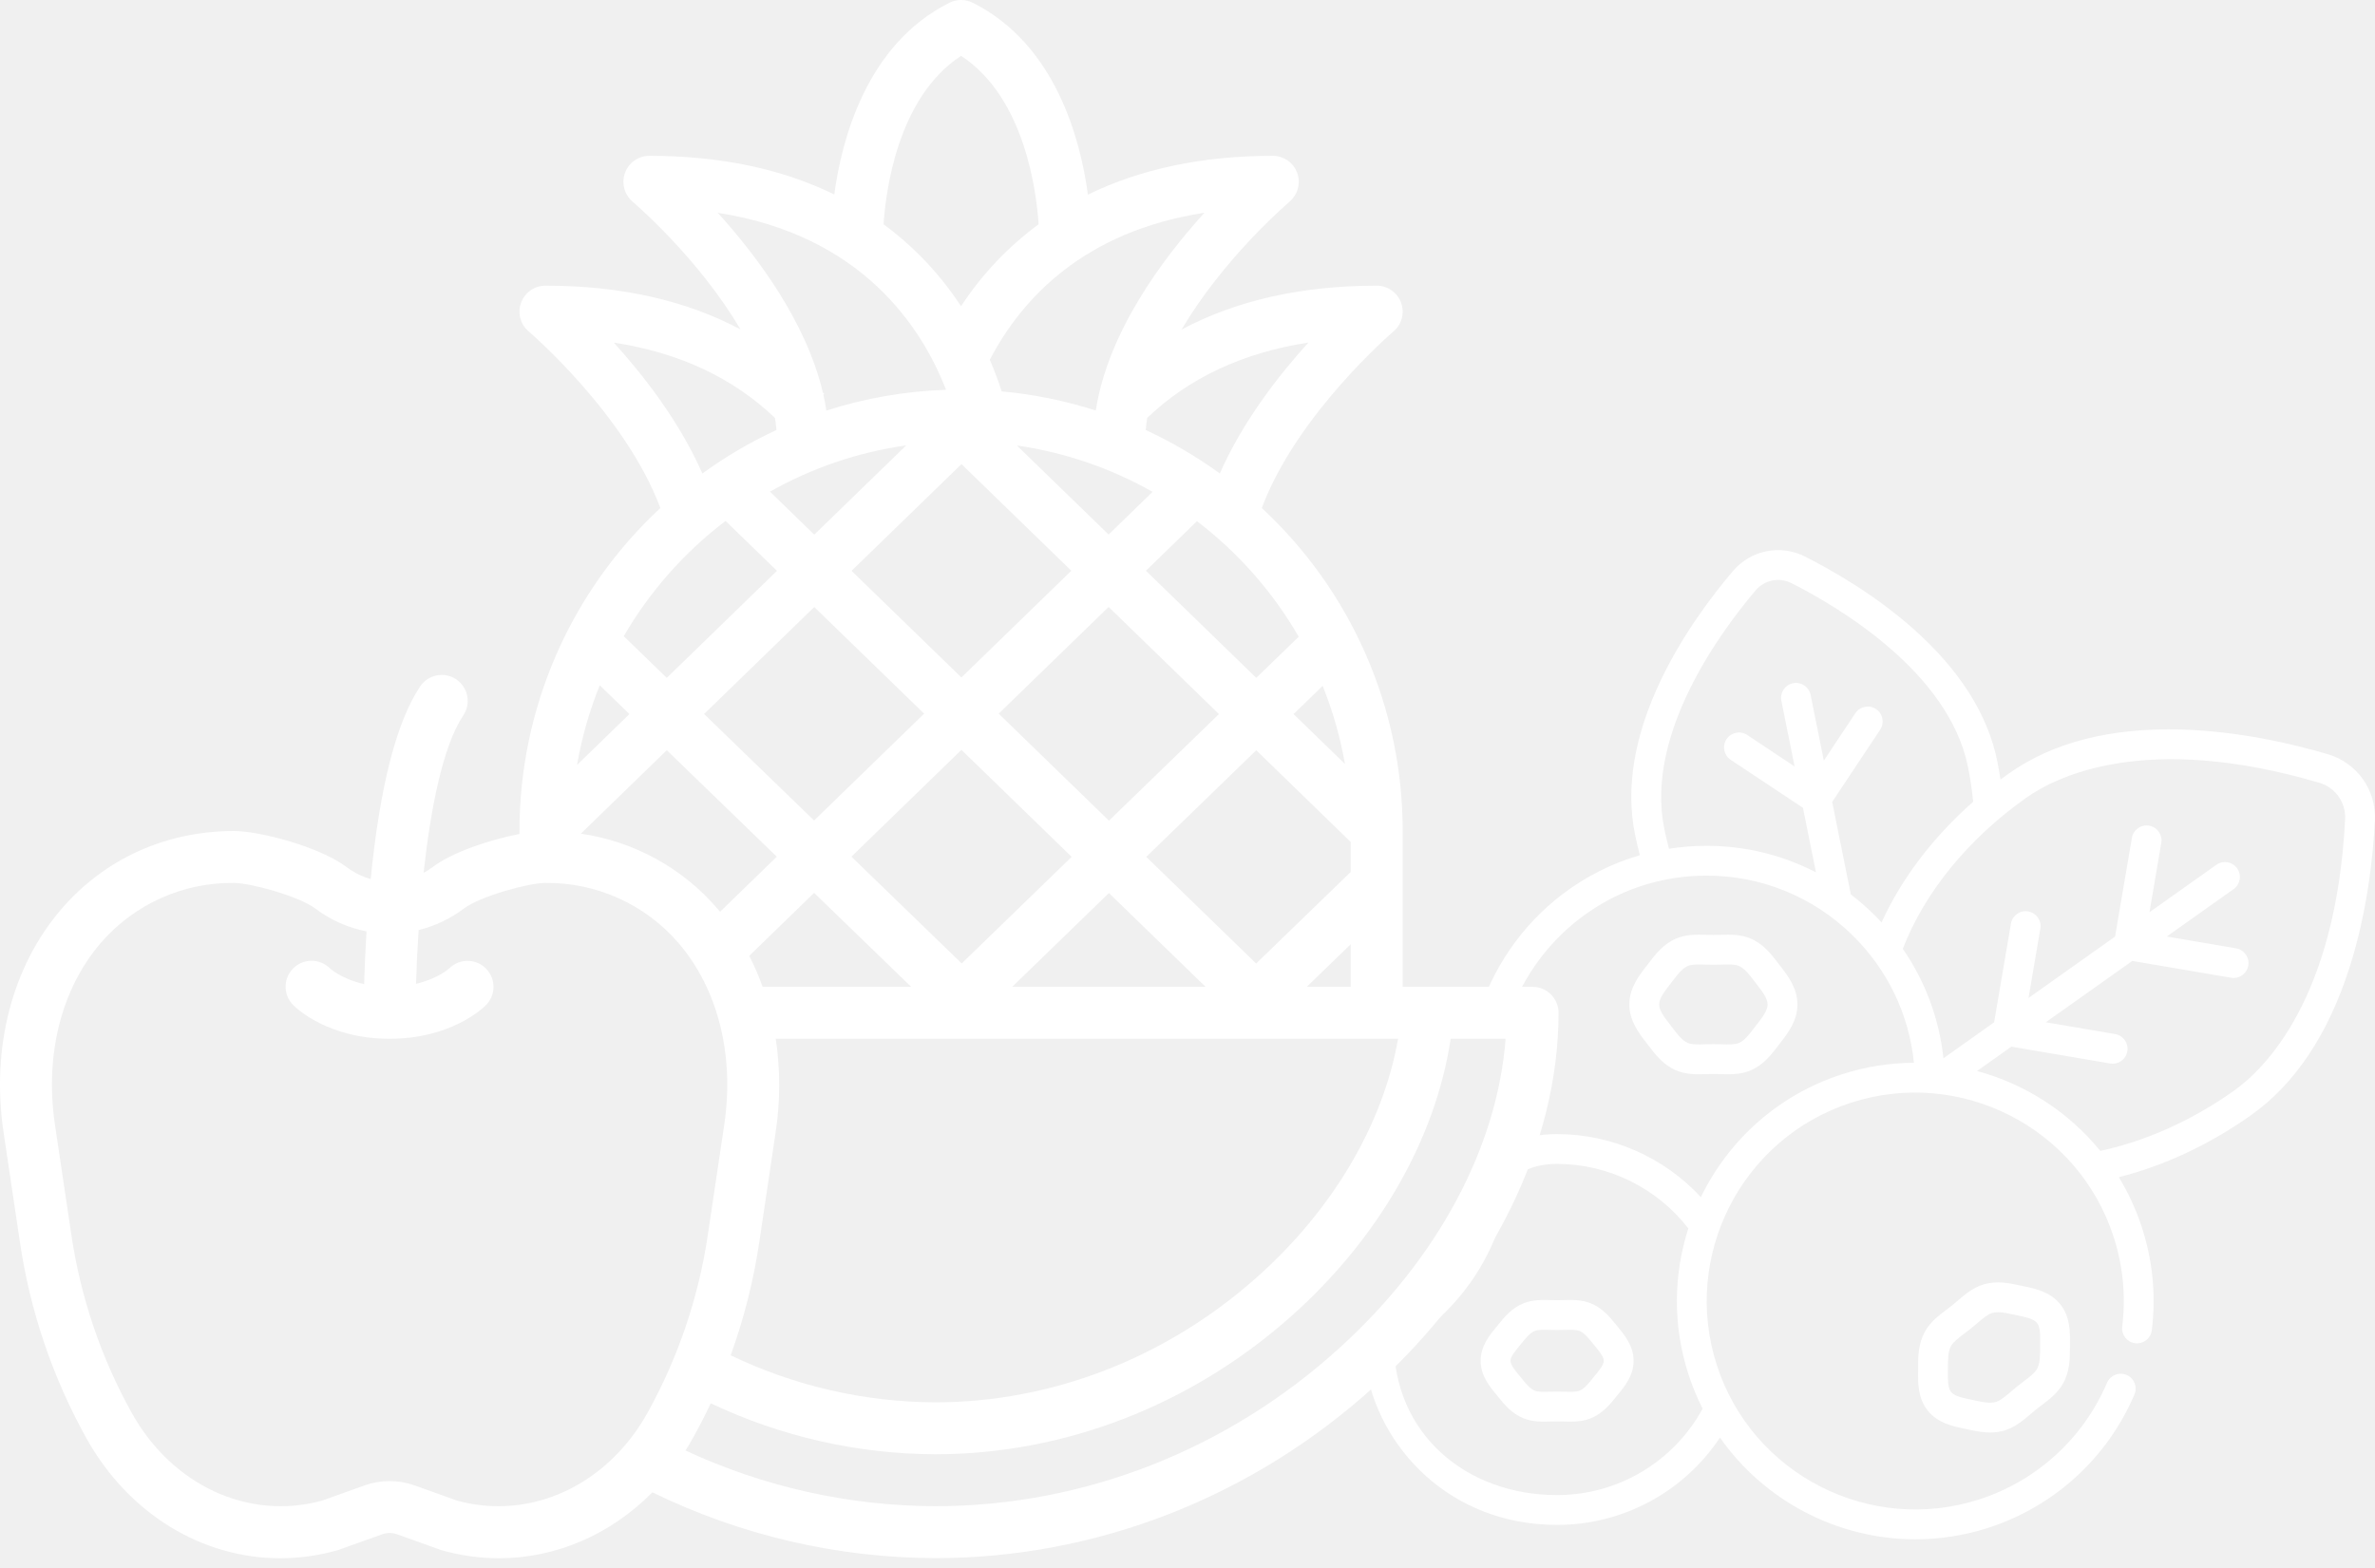
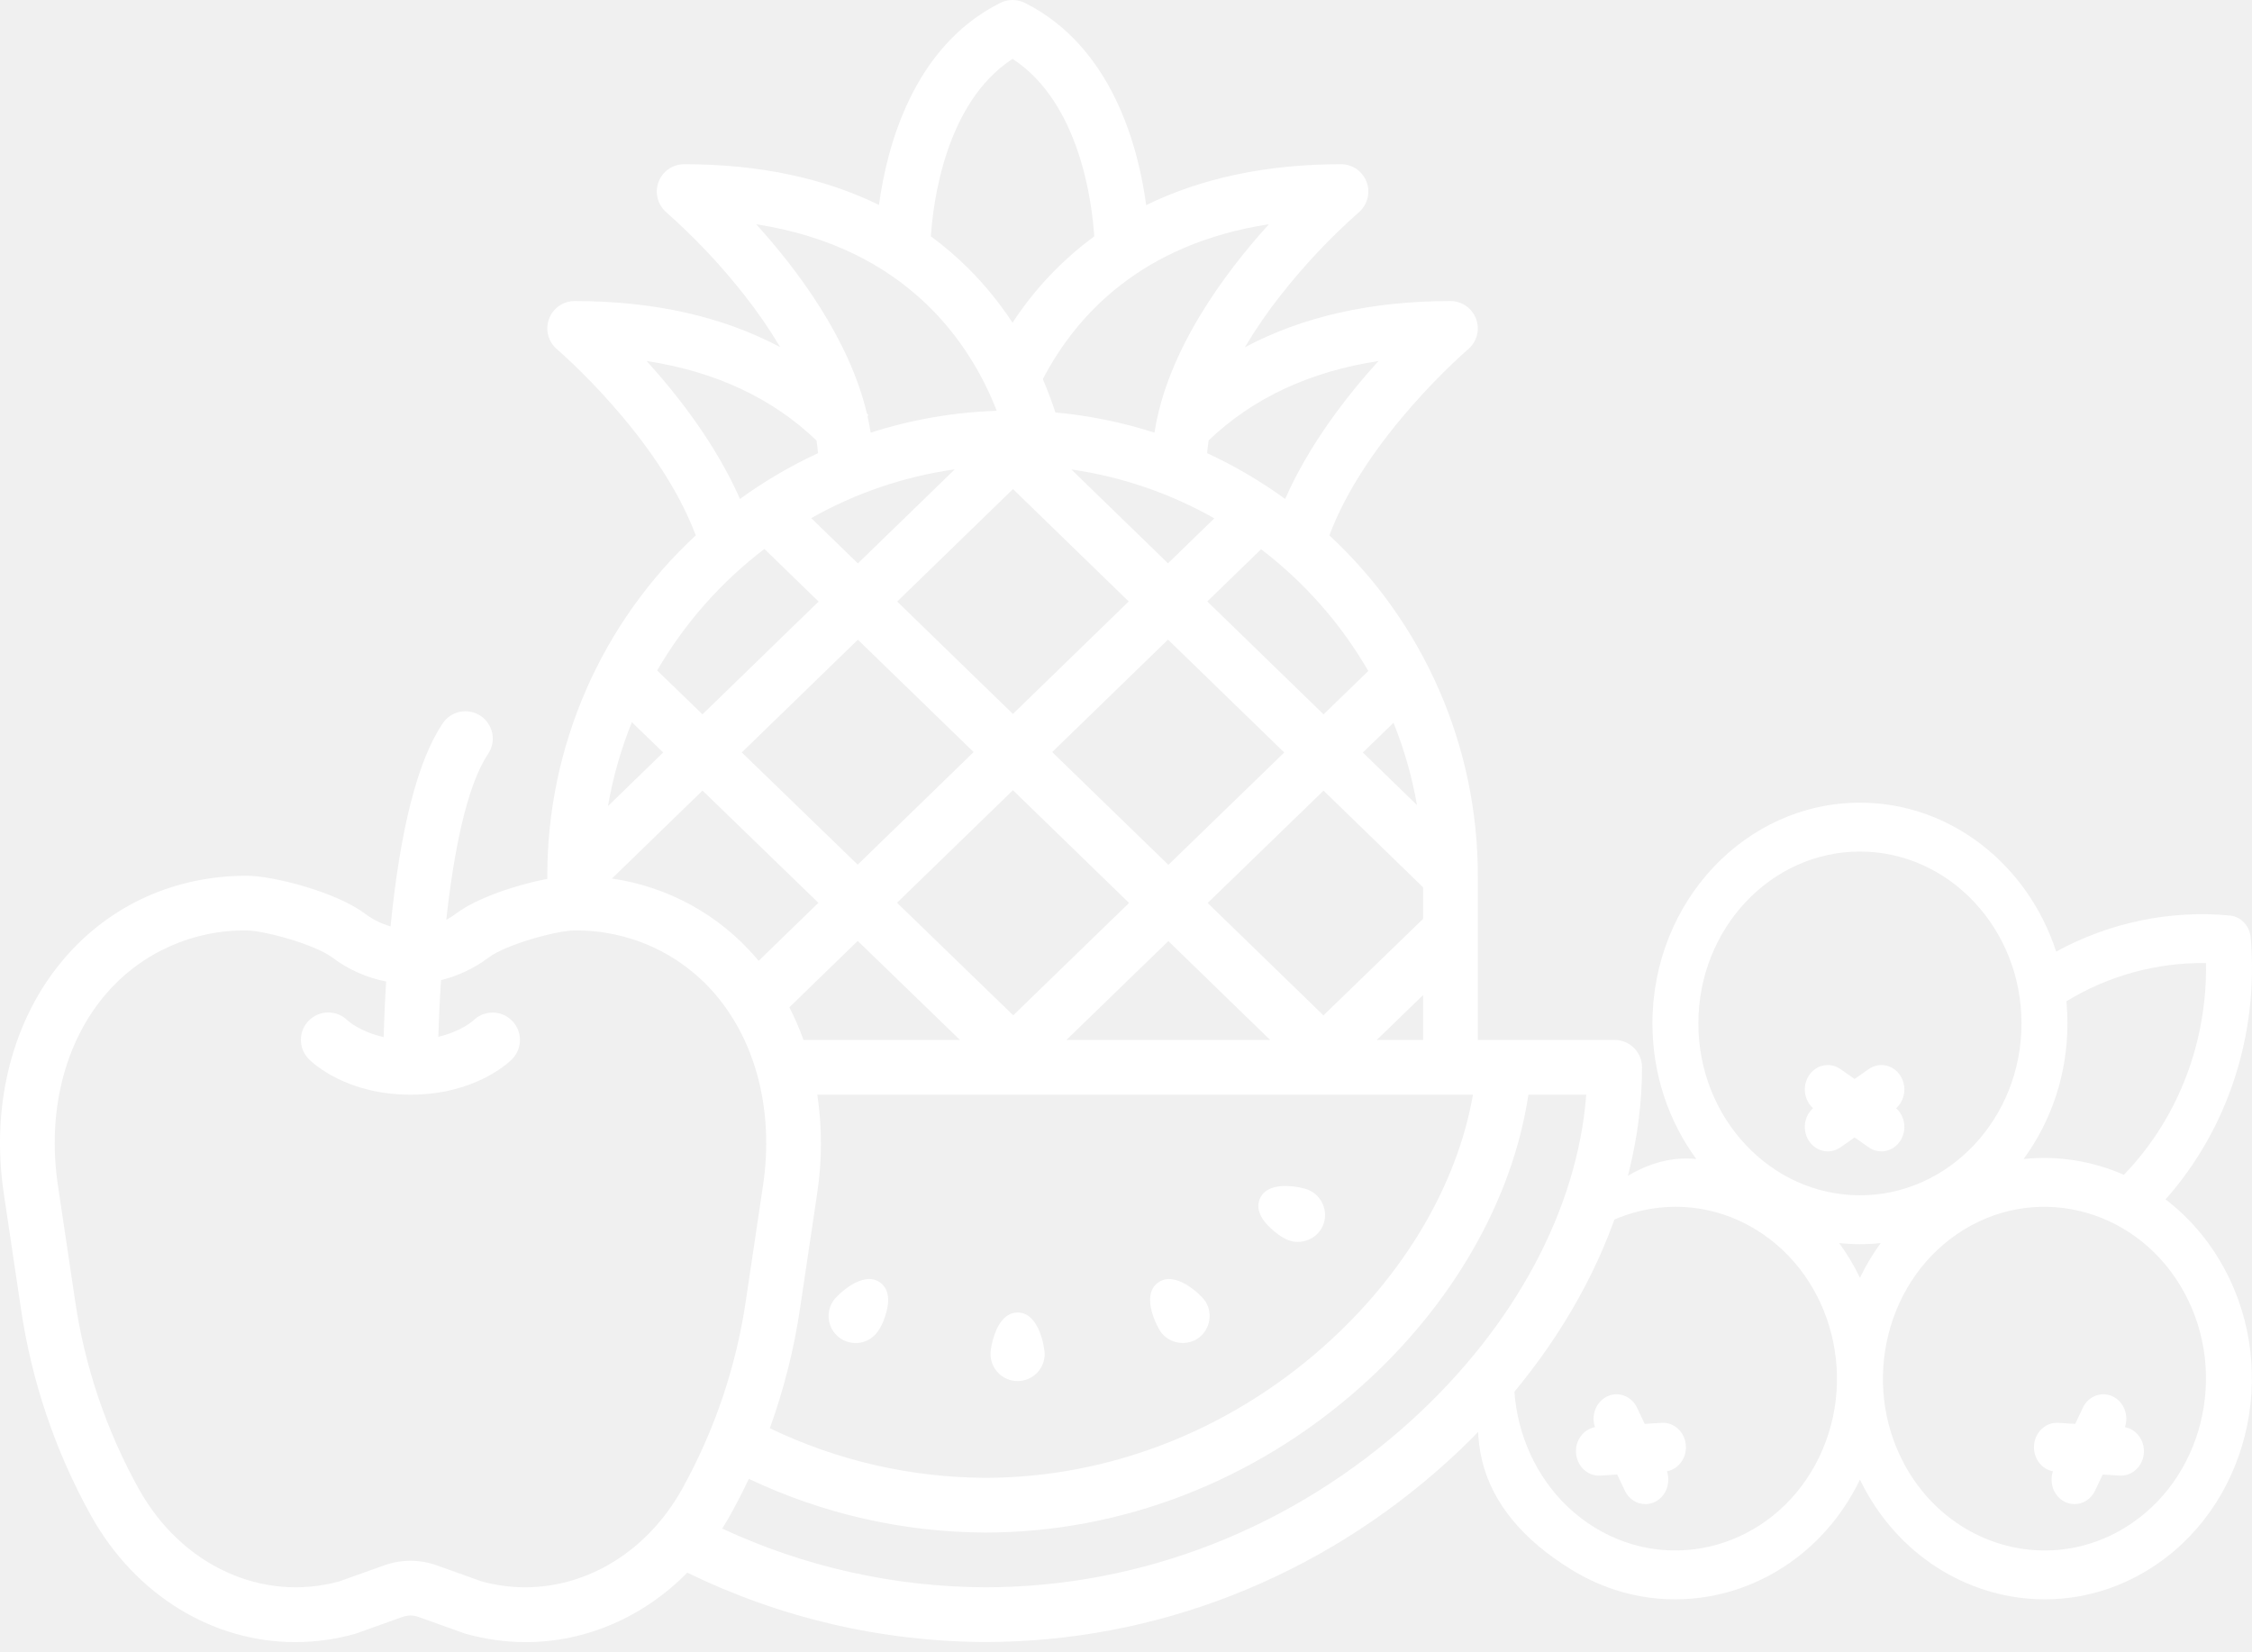
- <svg xmlns="http://www.w3.org/2000/svg" width="150" height="99" viewBox="0 0 150 99" fill="none">
-   <g clip-path="url(#clip0)">
-     <path d="M147.017 47.646C144.802 46.994 141.4 46.194 137.765 46.089C133.318 45.961 129.654 46.897 126.871 48.87C126.694 48.996 126.52 49.123 126.347 49.252C126.288 48.861 126.219 48.469 126.141 48.08C125.547 45.133 123.763 42.323 120.84 39.726C118.456 37.609 115.804 36.075 114 35.161C112.446 34.374 110.575 34.751 109.447 36.078C108.138 37.62 106.287 40.062 104.91 42.937C103.221 46.463 102.666 49.746 103.259 52.693C103.35 53.14 103.454 53.587 103.57 54.028C101.81 54.538 100.152 55.373 98.659 56.511C96.106 58.458 94.209 61.221 93.32 64.289C93.175 64.789 93.463 65.311 93.962 65.456C94.462 65.601 94.984 65.313 95.129 64.814C95.907 62.13 97.566 59.713 99.801 58.009C102.109 56.249 104.868 55.318 107.779 55.318C111.23 55.318 114.492 56.644 116.964 59.051C119.199 61.227 120.569 64.071 120.879 67.141C119.367 67.148 117.83 67.385 116.316 67.876C112.265 69.19 109.15 72.071 107.424 75.631C105.101 73.117 101.797 71.648 98.345 71.648C97.225 71.648 96.683 71.815 95.651 72.095C96.171 72.095 95.683 72.087 95.651 72.095L95.334 74.046C95.143 78.698 92.095 83.778 86.246 86.257C87.016 91.397 91.538 96.337 98.345 96.337C102.506 96.337 106.352 94.248 108.629 90.821C111.441 94.837 116.078 97.247 120.972 97.247C122.508 97.247 124.069 97.01 125.607 96.511C129.744 95.168 133.098 92.103 134.807 88.099C135.012 87.621 134.789 87.067 134.311 86.863C133.832 86.659 133.279 86.881 133.075 87.359C131.579 90.862 128.646 93.545 125.026 94.719C118.119 96.96 110.677 93.164 108.436 86.257C106.195 79.35 109.991 71.908 116.898 69.668C123.805 67.427 131.247 71.223 133.488 78.13C134.089 79.982 134.272 81.893 134.034 83.81C133.97 84.326 134.336 84.796 134.853 84.86C135.367 84.924 135.839 84.558 135.903 84.042C136.176 81.849 135.966 79.665 135.279 77.548C134.911 76.412 134.418 75.35 133.822 74.37C136.699 73.642 139.563 72.301 142.172 70.451C144.955 68.478 147.051 65.329 148.401 61.091C149.505 57.627 149.877 54.151 149.994 51.846C150.093 49.918 148.868 48.191 147.017 47.646ZM98.345 94.453C92.576 94.453 88.032 90.562 88.032 84.794C94.127 81.238 92.576 73.531 98.345 73.531C101.577 73.531 104.657 75.051 106.631 77.608C105.698 80.511 105.633 83.722 106.644 86.838C106.888 87.591 107.188 88.309 107.534 88.994C105.697 92.362 102.178 94.453 98.345 94.453ZM105.41 53.62C105.296 53.191 105.194 52.756 105.106 52.32C103.897 46.322 108.743 39.816 110.883 37.298C111.444 36.637 112.375 36.449 113.149 36.841C116.097 38.334 123.085 42.455 124.294 48.453C124.439 49.173 124.549 49.905 124.62 50.627C124.621 50.635 124.623 50.642 124.624 50.649C122.088 52.885 120.095 55.506 118.836 58.274C118.655 58.079 118.47 57.888 118.278 57.702C117.838 57.273 117.376 56.874 116.895 56.507L115.716 50.662L118.748 46.1C119.035 45.667 118.918 45.082 118.484 44.795C118.051 44.507 117.467 44.625 117.179 45.058L115.19 48.051L114.353 43.901C114.251 43.391 113.754 43.061 113.244 43.164C112.734 43.266 112.404 43.763 112.507 44.273L113.344 48.423L110.351 46.434C109.917 46.146 109.333 46.264 109.045 46.697C108.757 47.131 108.875 47.715 109.308 48.003L113.87 51.034L114.692 55.111C112.579 54.016 110.22 53.435 107.779 53.435C106.977 53.435 106.186 53.498 105.41 53.62ZM148.113 51.75C147.532 63.155 143.002 67.553 141.082 68.915C138.445 70.784 135.538 72.09 132.65 72.709C130.64 70.239 127.899 68.482 124.865 67.662L127.033 66.124L133.272 67.186C133.325 67.195 133.379 67.2 133.431 67.2C133.882 67.2 134.28 66.875 134.358 66.416C134.446 65.903 134.101 65.416 133.588 65.329L129.207 64.583L134.672 60.708L140.911 61.77C140.964 61.779 141.018 61.784 141.07 61.784C141.521 61.784 141.919 61.459 141.997 61C142.085 60.487 141.74 60.001 141.227 59.913L136.845 59.167L141.069 56.172C141.494 55.872 141.594 55.284 141.293 54.86C140.992 54.435 140.404 54.335 139.98 54.636L135.756 57.631L136.502 53.249C136.59 52.736 136.245 52.25 135.732 52.163C135.22 52.075 134.733 52.42 134.646 52.933L133.583 59.171L128.117 63.047L128.864 58.665C128.951 58.152 128.606 57.666 128.093 57.578C127.581 57.491 127.094 57.836 127.007 58.349L125.944 64.587L122.743 66.857C122.475 64.357 121.593 61.992 120.176 59.944C121.556 56.372 124.311 52.994 127.961 50.407C129.881 49.045 135.531 46.227 146.485 49.453C147.497 49.751 148.167 50.696 148.113 51.75Z" fill="white" />
-     <path d="M104.134 66.078C104.537 66.606 105.037 67.264 105.842 67.615C106.491 67.897 107.174 67.876 107.776 67.857C108.067 67.848 108.361 67.848 108.651 67.857C108.806 67.862 108.966 67.867 109.13 67.867C109.603 67.867 110.103 67.825 110.585 67.615C111.389 67.264 111.89 66.606 112.293 66.078C112.337 66.019 112.381 65.962 112.425 65.906L112.44 65.886C112.922 65.265 113.521 64.492 113.521 63.458C113.521 62.425 112.922 61.652 112.44 61.031L112.425 61.011C112.381 60.955 112.337 60.897 112.293 60.839C111.89 60.31 111.389 59.652 110.585 59.302C109.937 59.019 109.254 59.041 108.651 59.059C108.36 59.069 108.066 59.069 107.776 59.059C107.173 59.04 106.491 59.019 105.842 59.302C105.038 59.652 104.537 60.31 104.135 60.838C104.09 60.897 104.046 60.954 104.002 61.011L103.986 61.031C103.505 61.652 102.906 62.425 102.906 63.458C102.906 64.492 103.505 65.264 103.986 65.885L104.002 65.905C104.046 65.962 104.09 66.019 104.134 66.078ZM105.475 62.185L105.491 62.165C105.538 62.104 105.585 62.042 105.633 61.979C105.945 61.57 106.24 61.183 106.595 61.028C106.855 60.915 107.274 60.928 107.717 60.942C108.047 60.952 108.381 60.952 108.71 60.942C109.154 60.928 109.572 60.915 109.833 61.028C110.188 61.183 110.482 61.57 110.794 61.98C110.842 62.042 110.889 62.104 110.936 62.165L110.952 62.185C111.305 62.64 111.637 63.069 111.637 63.458C111.637 63.847 111.304 64.277 110.952 64.732L110.936 64.751C110.889 64.812 110.842 64.874 110.794 64.937C110.482 65.347 110.188 65.733 109.833 65.888C109.573 66.002 109.154 65.989 108.711 65.974C108.546 65.969 108.379 65.964 108.214 65.964C108.048 65.964 107.882 65.969 107.717 65.974C107.274 65.988 106.855 66.002 106.595 65.888C106.24 65.733 105.945 65.346 105.633 64.937C105.585 64.874 105.538 64.812 105.491 64.751L105.475 64.731C105.123 64.276 104.79 63.847 104.79 63.458C104.79 63.069 105.123 62.64 105.475 62.185Z" fill="white" />
-     <path d="M102.159 83.806C102.12 83.759 102.081 83.711 102.042 83.662C101.675 83.209 101.218 82.645 100.479 82.342C99.889 82.101 99.275 82.119 98.733 82.135C98.475 82.143 98.214 82.143 97.957 82.135C97.415 82.119 96.8 82.101 96.211 82.342C95.471 82.645 95.014 83.209 94.647 83.662C94.608 83.711 94.569 83.759 94.531 83.805L94.517 83.821C94.071 84.362 93.515 85.036 93.515 85.97C93.515 86.904 94.071 87.577 94.517 88.118L94.531 88.135C94.569 88.181 94.608 88.229 94.647 88.278C95.014 88.731 95.472 89.295 96.21 89.598C96.8 89.839 97.415 89.821 97.957 89.805C98.214 89.797 98.475 89.797 98.733 89.805C98.872 89.809 99.015 89.814 99.162 89.814C99.588 89.814 100.04 89.778 100.479 89.598C101.218 89.295 101.675 88.731 102.042 88.278C102.081 88.229 102.12 88.181 102.159 88.135L102.172 88.118C102.619 87.577 103.174 86.904 103.174 85.97C103.174 85.037 102.619 84.363 102.173 83.822L102.159 83.806ZM100.719 86.92L100.706 86.936C100.664 86.987 100.621 87.039 100.579 87.092C100.311 87.422 100.058 87.735 99.765 87.855C99.545 87.945 99.178 87.934 98.789 87.922C98.641 87.918 98.493 87.914 98.345 87.914C98.197 87.914 98.048 87.918 97.901 87.922C97.512 87.934 97.144 87.945 96.925 87.855C96.632 87.734 96.379 87.422 96.111 87.092C96.068 87.039 96.026 86.987 95.984 86.936L95.97 86.919C95.689 86.579 95.399 86.227 95.399 85.97C95.399 85.713 95.689 85.361 95.971 85.02L95.984 85.004C96.026 84.953 96.068 84.901 96.111 84.848C96.379 84.517 96.632 84.205 96.925 84.085C97.144 83.995 97.512 84.006 97.901 84.017C98.195 84.026 98.494 84.026 98.789 84.017C99.177 84.006 99.545 83.995 99.765 84.085C100.058 84.205 100.311 84.517 100.579 84.848C100.622 84.901 100.664 84.953 100.706 85.004L100.72 85.021C101.001 85.361 101.291 85.713 101.291 85.97C101.291 86.227 101 86.579 100.719 86.92Z" fill="white" />
-     <path d="M127.776 81.252L127.753 81.247C127.685 81.233 127.616 81.218 127.546 81.203C126.912 81.066 126.123 80.896 125.283 81.144C124.614 81.343 124.093 81.787 123.634 82.18C123.521 82.276 123.408 82.373 123.292 82.466C123.176 82.559 123.057 82.649 122.939 82.738C122.457 83.102 121.911 83.515 121.574 84.126C121.15 84.892 121.147 85.699 121.144 86.348C121.144 86.42 121.144 86.49 121.143 86.56L121.143 86.584C121.133 87.362 121.12 88.329 121.757 89.121C122.393 89.912 123.34 90.108 124.101 90.266L124.125 90.271C124.193 90.285 124.262 90.3 124.332 90.315C124.731 90.401 125.191 90.5 125.687 90.5C125.979 90.5 126.284 90.466 126.595 90.374C127.264 90.175 127.785 89.731 128.244 89.338C128.357 89.242 128.47 89.145 128.586 89.052C128.702 88.959 128.821 88.869 128.939 88.78C129.421 88.416 129.967 88.003 130.304 87.392C130.728 86.626 130.731 85.818 130.734 85.169C130.734 85.098 130.734 85.028 130.735 84.958L130.735 84.934C130.745 84.156 130.758 83.189 130.121 82.397C129.485 81.605 128.538 81.41 127.776 81.252ZM128.852 84.909L128.852 84.934C128.851 85.009 128.85 85.085 128.85 85.162C128.848 85.663 128.846 86.136 128.656 86.481C128.512 86.742 128.167 87.002 127.803 87.278C127.67 87.378 127.537 87.479 127.406 87.584C127.276 87.689 127.148 87.798 127.021 87.906C126.674 88.203 126.345 88.483 126.06 88.567C125.682 88.68 125.22 88.579 124.73 88.474C124.655 88.457 124.581 88.441 124.507 88.426L124.483 88.421C123.969 88.315 123.437 88.205 123.225 87.941C123.013 87.677 123.019 87.134 123.026 86.609L123.026 86.584C123.027 86.509 123.028 86.433 123.028 86.355C123.03 85.855 123.032 85.381 123.222 85.037C123.366 84.776 123.711 84.516 124.075 84.24C124.208 84.14 124.342 84.039 124.472 83.934C124.602 83.829 124.73 83.72 124.857 83.612C125.204 83.315 125.533 83.035 125.818 82.95C125.936 82.915 126.061 82.901 126.194 82.901C126.486 82.901 126.811 82.971 127.148 83.044C127.223 83.06 127.298 83.076 127.371 83.092L127.395 83.097C127.909 83.203 128.441 83.313 128.653 83.577C128.866 83.842 128.859 84.385 128.852 84.909Z" fill="white" />
-   </g>
+ <svg xmlns="http://www.w3.org/2000/svg" width="135" height="99" viewBox="0 0 135 99" fill="none">
  <path d="M96.794 62.344H88.591V52.5C88.592 48.669 87.803 44.88 86.272 41.368C84.74 37.857 82.5 34.7 79.692 32.095C81.907 26.168 87.946 20.994 88.01 20.938C88.266 20.721 88.449 20.431 88.535 20.106C88.62 19.781 88.604 19.438 88.489 19.123C88.373 18.808 88.164 18.535 87.889 18.343C87.613 18.151 87.286 18.047 86.95 18.047C82.207 18.047 78.083 18.978 74.625 20.82C75.278 19.725 76.001 18.674 76.791 17.674C78.192 15.893 79.75 14.24 81.446 12.737C81.703 12.52 81.886 12.229 81.972 11.904C82.058 11.579 82.043 11.236 81.927 10.921C81.812 10.605 81.602 10.332 81.327 10.14C81.051 9.947 80.724 9.844 80.388 9.844C75.953 9.844 72.041 10.669 68.71 12.296C68.25 8.866 66.694 2.803 61.434 0.173C61.206 0.059 60.955 0 60.7 0C60.445 0 60.194 0.059 59.966 0.173C54.712 2.8 53.153 8.853 52.692 12.285C49.372 10.663 45.466 9.844 41.013 9.844C40.677 9.844 40.349 9.947 40.074 10.139C39.798 10.332 39.589 10.604 39.473 10.919C39.358 11.235 39.342 11.578 39.427 11.903C39.513 12.227 39.696 12.518 39.952 12.735C41.649 14.239 43.207 15.891 44.609 17.673C45.397 18.671 46.119 19.719 46.77 20.811C43.319 18.975 39.199 18.047 34.45 18.047C34.114 18.047 33.787 18.15 33.511 18.343C33.236 18.535 33.026 18.807 32.911 19.123C32.795 19.438 32.779 19.781 32.865 20.106C32.95 20.43 33.134 20.721 33.39 20.938C33.454 20.993 39.493 26.168 41.708 32.095C38.9 34.7 36.66 37.857 35.129 41.368C33.597 44.88 32.808 48.669 32.809 52.5V52.688C30.999 53.032 28.604 53.816 27.325 54.776C27.143 54.912 26.951 55.035 26.753 55.144C27.185 51.192 27.95 47.162 29.253 45.207C29.375 45.028 29.461 44.826 29.506 44.613C29.55 44.401 29.551 44.181 29.51 43.968C29.469 43.755 29.386 43.552 29.265 43.371C29.145 43.19 28.99 43.035 28.809 42.914C28.629 42.794 28.426 42.71 28.212 42.669C27.999 42.627 27.78 42.629 27.567 42.673C27.354 42.717 27.152 42.803 26.973 42.925C26.794 43.048 26.641 43.205 26.523 43.387C25.035 45.618 23.99 49.708 23.413 55.536C22.863 55.379 22.346 55.122 21.888 54.777C20.158 53.478 16.383 52.5 14.781 52.5C10.491 52.5 6.621 54.249 3.883 57.425C0.762 61.044 -0.571 66.189 0.226 71.539L1.251 78.425C1.888 82.792 3.314 87.007 5.458 90.865C8.137 95.663 12.784 98.444 17.701 98.444C18.911 98.442 20.115 98.276 21.28 97.948C21.317 97.938 21.354 97.926 21.39 97.913L24.134 96.931C24.44 96.821 24.774 96.821 25.08 96.931L27.824 97.913C27.86 97.926 27.897 97.938 27.934 97.948C29.099 98.276 30.303 98.442 31.513 98.444C35.109 98.444 38.56 96.954 41.204 94.278C46.765 96.995 52.87 98.417 59.059 98.437C69.272 98.437 79.14 94.571 86.848 87.55C94.211 80.841 98.434 72.251 98.434 63.984C98.434 63.549 98.262 63.132 97.954 62.824C97.646 62.517 97.229 62.344 96.794 62.344ZM53.774 54.12L60.722 47.373L67.684 54.132L60.739 60.867L53.774 54.12ZM57.547 62.344H48.167C47.927 61.674 47.645 61.02 47.32 60.387L51.418 56.407L57.547 62.344ZM70.038 56.418L76.142 62.344H63.928L70.038 56.418ZM63.076 45.086L70.018 38.344L76.986 45.112L70.04 51.847L63.076 45.086ZM64.224 28.144C67.239 28.578 70.145 29.572 72.794 31.074L70.018 33.77L64.224 28.144ZM67.663 36.057L60.721 42.8L53.782 36.063L60.725 29.32L67.663 36.057ZM51.427 33.776L48.63 31.061C51.29 29.556 54.209 28.564 57.236 28.137L51.427 33.776ZM51.427 38.35L58.366 45.086L51.416 51.836L44.468 45.108L51.427 38.35ZM49.06 54.123L45.478 57.602C45.429 57.543 45.38 57.483 45.33 57.425C43.119 54.844 40.047 53.154 36.684 52.668L42.113 47.395L49.06 54.123ZM47.962 78.425L48.987 71.539C49.285 69.579 49.288 67.585 48.994 65.625H88.299C87.353 71.043 84.15 76.47 79.318 80.749C73.606 85.808 66.412 88.594 59.059 88.594C54.589 88.575 50.178 87.56 46.149 85.622C46.992 83.29 47.6 80.879 47.962 78.425H47.962ZM82.532 62.344L85.309 59.654V62.344H82.532ZM85.309 55.086L79.336 60.871L72.396 54.133L79.342 47.398L85.309 53.194V55.086ZM84.944 48.264L81.698 45.113L83.536 43.33C84.177 44.921 84.649 46.575 84.944 48.264ZM82.024 40.225L79.343 42.825L72.374 36.057L75.598 32.926C78.201 34.911 80.385 37.392 82.024 40.226V40.225ZM82.635 21.642C80.751 23.719 78.479 26.64 77.041 29.912C75.575 28.848 74.008 27.928 72.363 27.168C72.384 26.912 72.415 26.657 72.455 26.401C75.098 23.871 78.51 22.277 82.635 21.642V21.642ZM76.071 13.439C73.407 16.376 69.969 20.999 69.208 25.936C67.277 25.317 65.284 24.911 63.265 24.726C63.073 24.129 62.826 23.453 62.514 22.727C64.528 18.869 68.452 14.616 76.071 13.44V13.439ZM60.7 3.529C64.766 6.177 65.474 12.251 65.596 14.172C63.666 15.589 62.007 17.342 60.698 19.347C59.945 18.197 59.077 17.125 58.108 16.15C57.391 15.431 56.621 14.769 55.804 14.168C55.928 12.242 56.638 6.175 60.7 3.529ZM45.331 13.443C54.421 14.854 58.207 20.654 59.751 24.627C57.183 24.712 54.639 25.153 52.192 25.938C52.141 25.605 52.078 25.274 52.003 24.944L52.061 24.89C52.031 24.858 51.999 24.827 51.97 24.795C50.904 20.295 47.788 16.152 45.331 13.443ZM38.764 21.642C42.894 22.276 46.303 23.872 48.946 26.405C48.986 26.659 49.017 26.914 49.037 27.168C47.392 27.929 45.825 28.848 44.359 29.912C42.921 26.64 40.649 23.719 38.764 21.642ZM45.824 32.91L49.072 36.063L42.111 42.824L39.395 40.194C41.037 37.366 43.222 34.89 45.824 32.91ZM37.879 43.294L39.755 45.111L36.447 48.324C36.743 46.6 37.223 44.914 37.879 43.294ZM40.89 89.265C38.81 92.993 35.236 95.156 31.483 95.156C30.601 95.156 29.723 95.037 28.872 94.803L26.186 93.842C25.165 93.477 24.05 93.477 23.029 93.842L20.341 94.803C15.706 96.073 10.883 93.853 8.323 89.266C6.372 85.755 5.075 81.918 4.497 77.942L3.471 71.057C2.815 66.651 3.872 62.464 6.368 59.568C7.409 58.361 8.702 57.397 10.155 56.743C11.608 56.089 13.187 55.76 14.781 55.781C15.823 55.781 18.87 56.614 19.919 57.401C20.872 58.12 21.976 58.612 23.148 58.84C23.068 60.145 23.023 61.293 22.997 62.172C21.579 61.854 20.864 61.202 20.826 61.166L20.844 61.184C20.692 61.03 20.511 60.908 20.311 60.824C20.112 60.741 19.898 60.697 19.681 60.697C19.465 60.697 19.251 60.739 19.051 60.821C18.851 60.904 18.669 61.025 18.517 61.178C18.364 61.331 18.243 61.513 18.16 61.713C18.078 61.913 18.036 62.127 18.037 62.344C18.038 62.56 18.081 62.774 18.165 62.973C18.249 63.173 18.371 63.353 18.525 63.505C18.745 63.724 20.76 65.625 24.606 65.625C28.456 65.625 30.472 63.721 30.688 63.504C30.841 63.352 30.962 63.171 31.044 62.971C31.127 62.773 31.169 62.559 31.169 62.344C31.169 62.128 31.127 61.915 31.044 61.716C30.962 61.517 30.841 61.336 30.688 61.184C30.536 61.031 30.355 60.91 30.156 60.828C29.957 60.745 29.744 60.703 29.528 60.703C29.313 60.703 29.099 60.745 28.9 60.828C28.701 60.91 28.52 61.031 28.368 61.184C28.36 61.192 27.659 61.829 26.276 62.155C26.305 61.164 26.357 60.004 26.439 58.758C27.473 58.503 28.444 58.041 29.294 57.401C30.343 56.614 33.39 55.781 34.432 55.781C36.025 55.76 37.604 56.088 39.057 56.742C40.511 57.396 41.803 58.36 42.844 59.566C45.341 62.462 46.397 66.65 45.742 71.055L44.716 77.941C44.137 81.916 42.841 85.754 40.89 89.265ZM84.637 85.124C77.536 91.593 68.452 95.156 59.059 95.156C53.612 95.137 48.233 93.936 43.295 91.637C43.454 91.385 43.608 91.128 43.755 90.865C44.159 90.141 44.537 89.405 44.889 88.655C49.319 90.757 54.157 91.856 59.059 91.875C67.214 91.875 75.181 88.796 81.493 83.206C87.041 78.292 90.671 71.959 91.622 65.625H95.09C94.569 72.465 90.824 79.488 84.637 85.124Z" fill="white" />
-   <defs>
-     <clipPath id="clip0">
-       <rect width="64" height="64" fill="white" transform="translate(86 34)" />
-     </clipPath>
-   </defs>
+   <path d="M108.419 68.364C108.683 68.792 109.123 69.025 109.571 69.025C109.83 69.025 110.093 68.947 110.326 68.784L111.176 68.189L112.027 68.784C112.26 68.947 112.522 69.025 112.782 69.025C113.23 69.025 113.669 68.792 113.934 68.364C114.322 67.735 114.196 66.907 113.666 66.436C114.196 65.966 114.322 65.137 113.934 64.508C113.516 63.832 112.662 63.644 112.027 64.089L111.176 64.683L110.326 64.089C109.69 63.644 108.837 63.832 108.419 64.508C108.031 65.137 108.157 65.966 108.687 66.436C108.157 66.907 108.031 67.735 108.419 68.364Z" fill="white" />
+   <path d="M99.61 85.298L98.594 85.361L98.137 84.394C97.795 83.671 96.968 83.379 96.288 83.743C95.657 84.081 95.376 84.865 95.614 85.555C94.934 85.68 94.435 86.331 94.476 87.082C94.519 87.861 95.126 88.462 95.85 88.462C95.876 88.462 95.903 88.461 95.93 88.46L96.946 88.397L97.403 89.364C97.645 89.876 98.131 90.171 98.635 90.171C98.843 90.171 99.054 90.121 99.252 90.015C99.884 89.677 100.164 88.892 99.926 88.203C100.607 88.078 101.105 87.427 101.064 86.676C101.02 85.869 100.37 85.252 99.61 85.298Z" fill="white" />
+   <path d="M129.817 71.903C133.554 67.692 135.411 62.008 134.923 56.213C134.864 55.507 134.338 54.948 133.675 54.885C130.084 54.543 126.443 55.307 123.26 57.048C121.577 51.858 116.94 48.12 111.498 48.12C104.638 48.12 99.058 54.057 99.058 61.354C99.058 64.416 100.041 67.238 101.688 69.483C96.97 68.983 93.021 74.356 90.5 79C87.071 85.319 88.277 90.46 94.217 94.109C96.172 95.309 98.307 95.879 100.416 95.879C104.718 95.879 108.909 93.506 111.21 89.265C111.311 89.079 111.406 88.892 111.498 88.704C111.589 88.892 111.685 89.079 111.785 89.265C114.087 93.506 118.276 95.879 122.579 95.879C124.688 95.879 126.824 95.309 128.778 94.109C134.718 90.46 136.761 82.351 133.331 76.032C132.419 74.352 131.211 72.965 129.817 71.903ZM132.243 57.737C132.318 62.415 130.62 66.918 127.487 70.251C127.431 70.31 127.373 70.369 127.316 70.428C125.428 69.599 123.361 69.265 121.307 69.483C122.954 67.238 123.937 64.416 123.937 61.354C123.937 60.906 123.916 60.463 123.875 60.026C126.401 58.483 129.316 57.688 132.243 57.737ZM111.498 51.05C116.838 51.05 121.183 55.672 121.183 61.354C121.183 67.035 116.838 71.657 111.498 71.657C106.157 71.657 101.812 67.035 101.812 61.354C101.812 55.672 106.157 51.05 111.498 51.05ZM112.742 74.521C112.264 75.176 111.848 75.873 111.498 76.602C111.147 75.873 110.731 75.176 110.253 74.521C110.663 74.565 111.078 74.587 111.498 74.587C111.918 74.587 112.332 74.565 112.742 74.521ZM108.825 87.8C106.155 92.72 100.219 94.412 95.594 91.572C90.969 88.731 89.379 82.417 92.049 77.497C93.841 74.195 97.103 72.347 100.453 72.347C102.095 72.347 103.758 72.791 105.28 73.725C109.905 76.566 111.495 82.88 108.825 87.8ZM127.401 91.572C125.879 92.506 124.217 92.95 122.575 92.95C119.225 92.95 115.962 91.102 114.17 87.8C111.5 82.88 113.091 76.566 117.716 73.725C122.341 70.885 128.276 72.576 130.946 77.497C133.616 82.417 132.026 88.731 127.401 91.572Z" fill="white" />
+   <path d="M127.381 85.555C127.619 84.865 127.339 84.081 126.707 83.743C126.028 83.38 125.2 83.671 124.858 84.394L124.401 85.361L123.385 85.298C122.626 85.252 121.975 85.869 121.931 86.676C121.89 87.427 122.389 88.078 123.069 88.203C122.831 88.893 123.112 89.677 123.743 90.015C123.942 90.121 124.153 90.171 124.361 90.171C124.865 90.171 125.35 89.876 125.592 89.364L126.049 88.397L127.065 88.46C127.092 88.461 127.119 88.462 127.146 88.462C127.87 88.462 128.477 87.861 128.519 87.082C128.56 86.331 128.061 85.68 127.381 85.555Z" fill="white" />
+   <path d="M59.855 82.319C60.162 82.625 60.569 82.794 61.002 82.794C61.435 82.794 61.843 82.625 62.149 82.319C62.456 82.013 62.624 81.605 62.624 81.172C62.625 81.172 62.624 81.172 62.625 81.172C62.624 80.846 62.322 78.683 61.002 78.684C60.606 78.684 60.052 78.892 59.664 79.884C59.494 80.318 59.38 80.836 59.38 81.172C59.38 81.605 59.549 82.013 59.855 82.319Z" fill="white" />
+   <path d="M52.777 76.897C51.717 76.11 50.185 77.665 49.991 77.927C49.505 78.58 49.586 79.482 50.145 80.041C50.622 80.518 51.363 80.648 51.975 80.366C52.639 80.06 52.953 79.326 53.135 78.659C53.415 77.631 53.094 77.134 52.777 76.897Z" fill="white" />
+   <path d="M69.412 76.898C68.353 77.685 69.4 79.601 69.594 79.862C70.123 80.572 71.154 80.724 71.864 80.197C72.574 79.669 72.725 78.636 72.198 77.927C72.003 77.665 70.471 76.111 69.412 76.898Z" fill="white" />
+   <path d="M76.109 73.568C76.419 73.868 76.786 74.16 77.187 74.328C78.001 74.67 78.968 74.276 79.31 73.46C79.652 72.645 79.259 71.679 78.442 71.336C78.132 71.206 77.611 71.111 77.145 71.1C76.08 71.074 75.674 71.504 75.52 71.869C75.367 72.235 75.345 72.826 76.109 73.568Z" fill="white" />
</svg>
